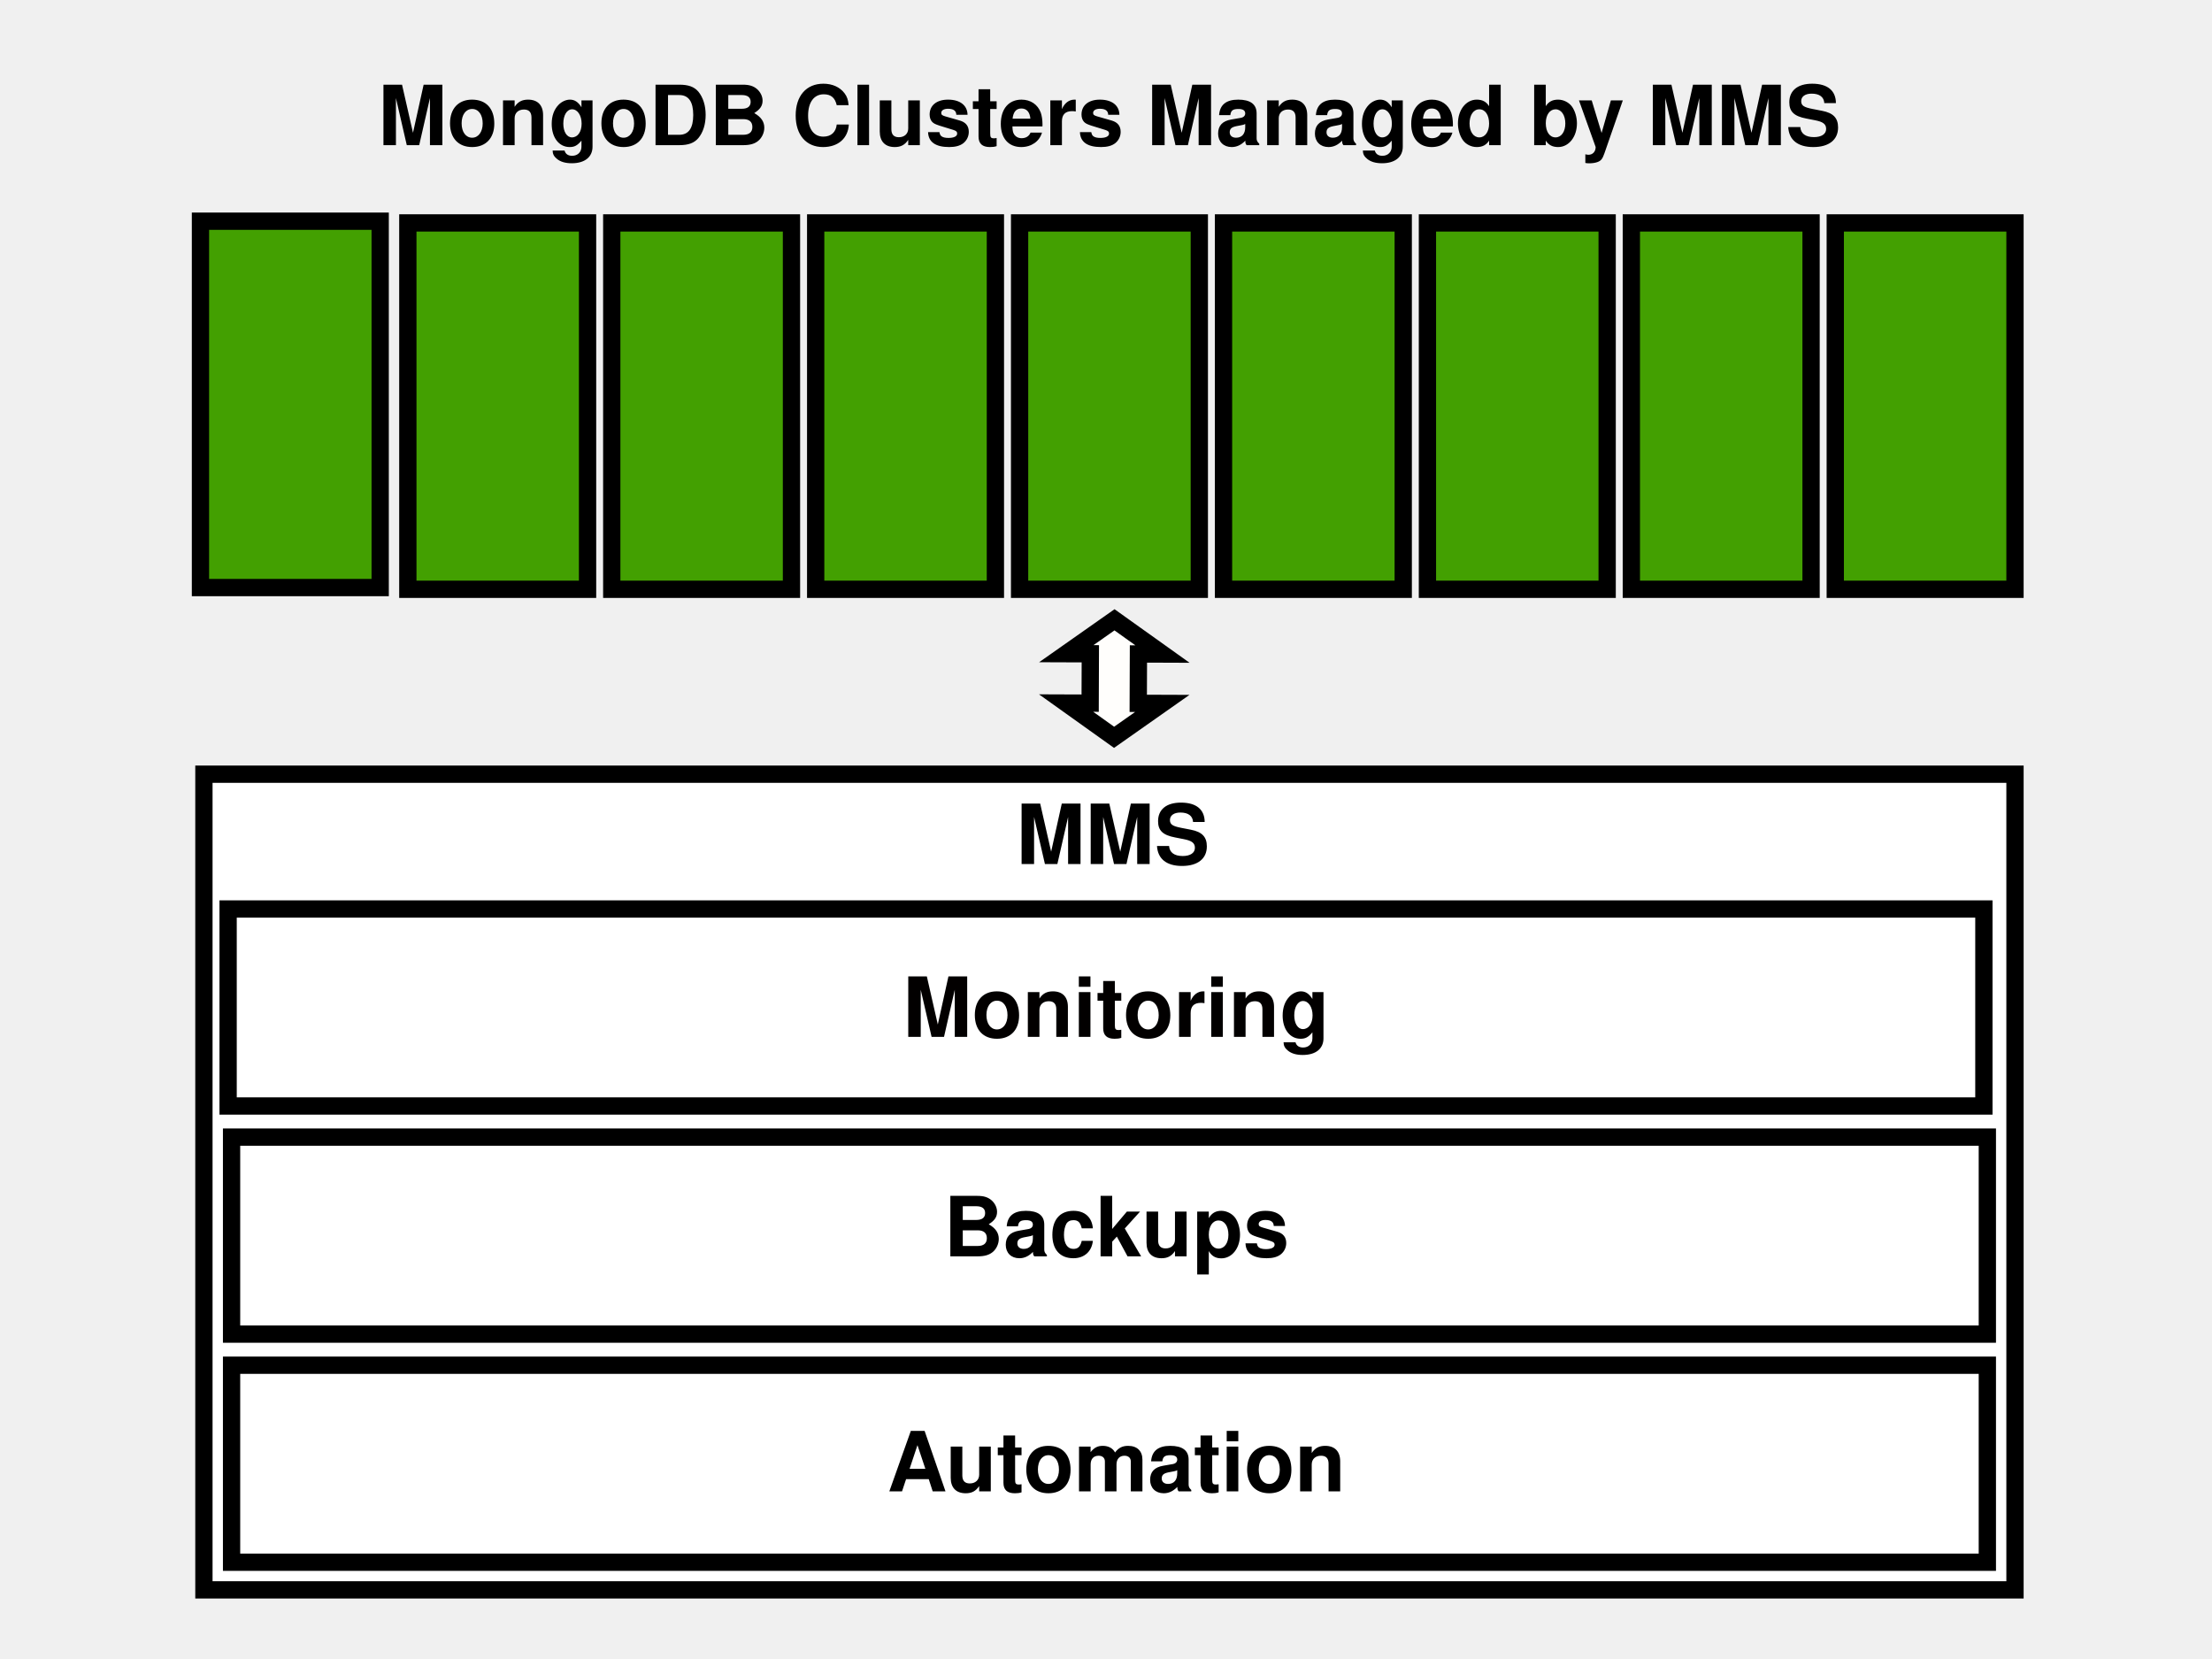
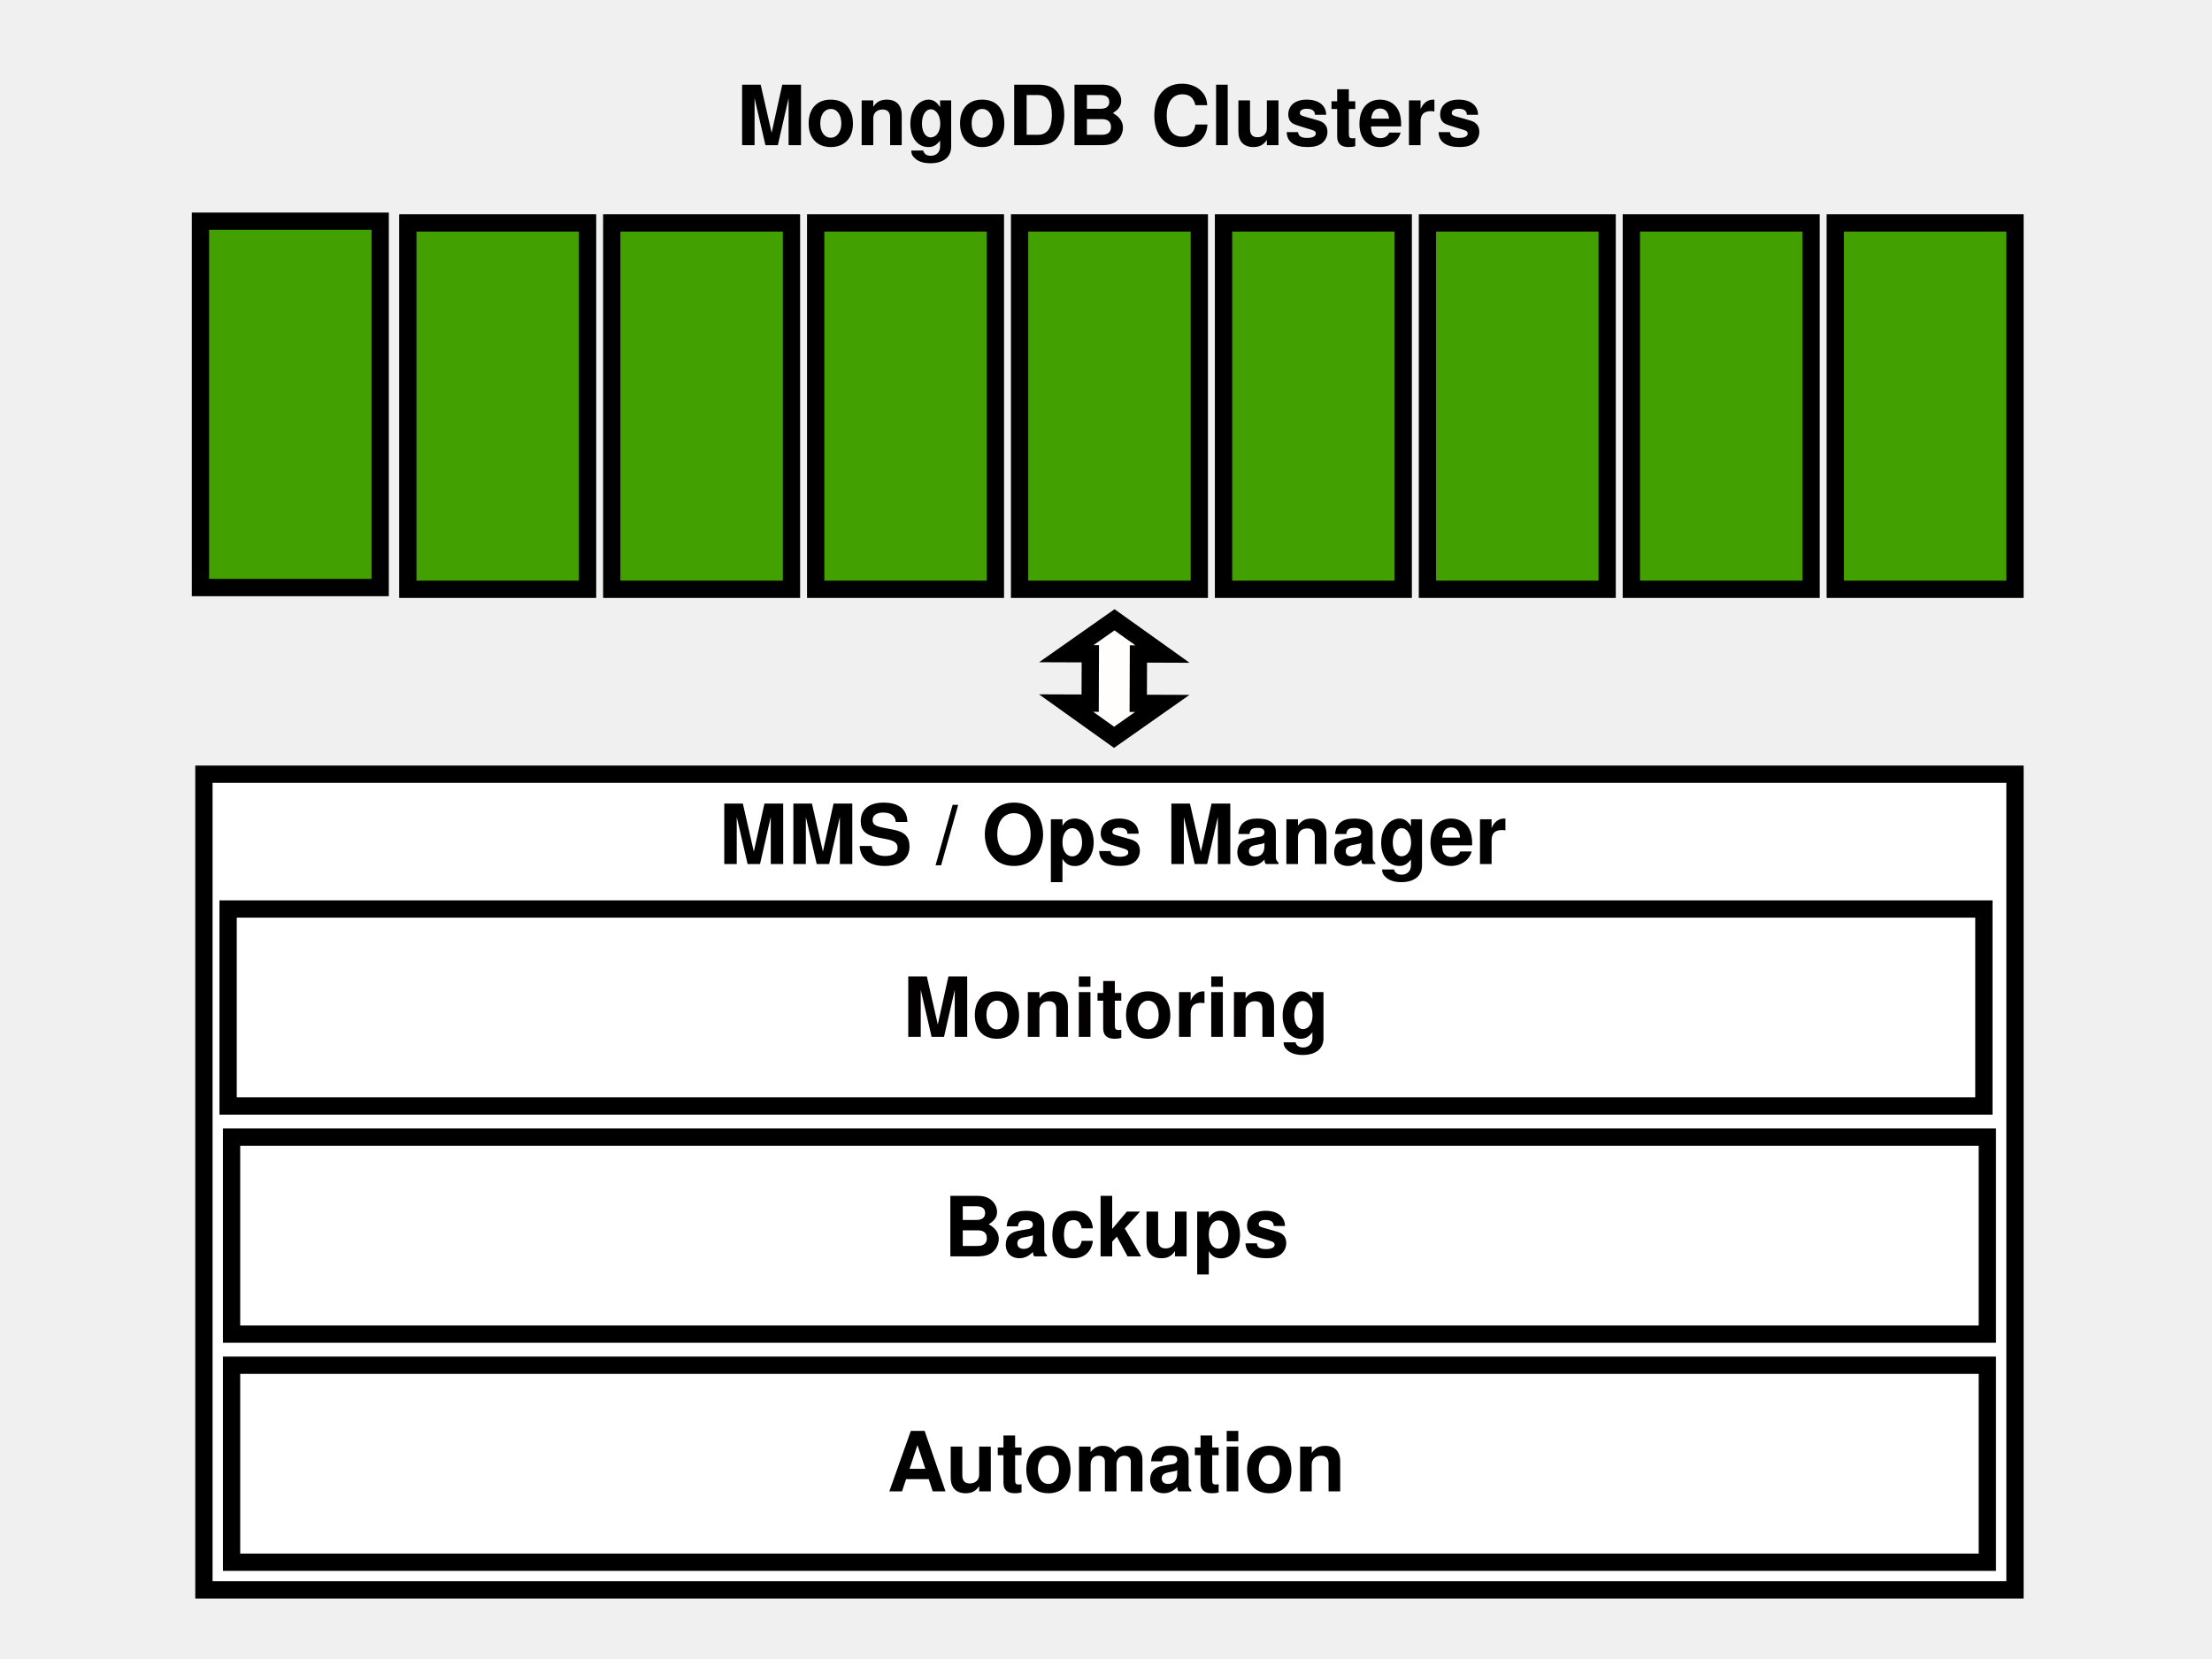
<svg xmlns="http://www.w3.org/2000/svg" width="640" height="480">
  <g>
-     <rect stroke="#000000" id="svg_3" height="236" width="524" y="224" x="59" stroke-linecap="null" stroke-linejoin="null" stroke-dasharray="null" stroke-width="5" fill="#ffffff" />
-     <rect id="svg_18" height="57" width="508" y="263" x="66" stroke-linecap="null" stroke-linejoin="null" stroke-dasharray="null" stroke-width="5" stroke="#000000" fill="#ffffff" />
-     <rect id="svg_17" height="57" width="508" y="329" x="67" stroke-linecap="null" stroke-linejoin="null" stroke-dasharray="null" stroke-width="5" stroke="#000000" fill="#ffffff" />
-     <text id="svg_22" font-weight="bold" xml:space="preserve" text-anchor="middle" font-family="Helvetica" font-size="24" y="363.5" x="323" stroke-linecap="null" stroke-linejoin="null" stroke-dasharray="null" stroke-width="0" stroke="#000000" fill="#000000">Backups</text>
-     <rect id="svg_19" height="57" width="508" y="395" x="67" stroke-linecap="null" stroke-linejoin="null" stroke-dasharray="null" stroke-width="5" stroke="#000000" fill="#ffffff" />
-     <rect id="svg_6" height="106" width="52" y="64" x="58" stroke-linecap="null" stroke-linejoin="null" stroke-dasharray="null" stroke-width="5" stroke="#000000" fill="#43a001" />
-     <rect id="svg_8" height="106" width="52" y="64.5" x="118" stroke-linecap="null" stroke-linejoin="null" stroke-dasharray="null" stroke-width="5" stroke="#000000" fill="#43a001" />
-     <rect id="svg_7" height="0" width="25" y="69" x="90" stroke-linecap="null" stroke-linejoin="null" stroke-dasharray="null" stroke-width="5" stroke="#000000" fill="#43a001" />
-     <rect id="svg_9" height="106" width="52" y="64.5" x="177" stroke-linecap="null" stroke-linejoin="null" stroke-dasharray="null" stroke-width="5" stroke="#000000" fill="#43a001" />
-     <rect id="svg_10" height="106" width="52" y="64.5" x="236" stroke-linecap="null" stroke-linejoin="null" stroke-dasharray="null" stroke-width="5" stroke="#000000" fill="#43a001" />
-     <rect id="svg_11" height="106" width="52" y="64.5" x="295" stroke-linecap="null" stroke-linejoin="null" stroke-dasharray="null" stroke-width="5" stroke="#000000" fill="#43a001" />
-     <rect id="svg_12" height="106" width="52" y="64.5" x="354" stroke-linecap="null" stroke-linejoin="null" stroke-dasharray="null" stroke-width="5" stroke="#000000" fill="#43a001" />
-     <rect id="svg_13" height="106" width="52" y="64.5" x="413" stroke-linecap="null" stroke-linejoin="null" stroke-dasharray="null" stroke-width="5" stroke="#000000" fill="#43a001" />
-     <rect id="svg_14" height="106" width="52" y="64.5" x="472" stroke-linecap="null" stroke-linejoin="null" stroke-dasharray="null" stroke-width="5" stroke="#000000" fill="#43a001" />
-     <rect id="svg_15" height="106" width="52" y="64.5" x="531" stroke-linecap="null" stroke-linejoin="null" stroke-dasharray="null" stroke-width="5" stroke="#000000" fill="#43a001" />
-     <text font-weight="bold" xml:space="preserve" text-anchor="middle" font-family="Helvetica" font-size="24" id="svg_16" y="42" x="321" stroke-linecap="null" stroke-linejoin="null" stroke-dasharray="null" stroke-width="0" stroke="#000000" fill="#000000">MongoDB Clusters Managed by MMS</text>
-     <text font-weight="bold" xml:space="preserve" text-anchor="middle" font-family="Helvetica" font-size="24" id="svg_20" y="250" x="322" stroke-linecap="null" stroke-linejoin="null" stroke-dasharray="null" stroke-width="0" stroke="#000000" fill="#000000">MMS</text>
-     <text font-weight="bold" xml:space="preserve" text-anchor="middle" font-family="Helvetica" font-size="24" id="svg_21" y="300" x="323" stroke-linecap="null" stroke-linejoin="null" stroke-dasharray="null" stroke-width="0" stroke="#000000" fill="#020000">Monitoring</text>
-     <text id="svg_23" font-weight="bold" xml:space="preserve" text-anchor="middle" font-family="Helvetica" font-size="24" y="431.5" x="323" stroke-linecap="null" stroke-linejoin="null" stroke-dasharray="null" stroke-width="0" stroke="#000000" fill="#000000">Automation</text>
-     <path stroke="#000000" transform="rotate(-89.79183 322.3996,196.3284) " id="svg_24" d="m305.4,196.328l9.858,-13.916l0,6.958l14.286,0l0,-6.958l9.857,13.916l-9.857,13.916l0,-6.958l-14.286,0l0,6.958l-9.858,-13.916z" stroke-linecap="null" stroke-linejoin="null" stroke-dasharray="null" stroke-width="5" fill="#fffefc" />
+     <rect fill="#ffffff" stroke-width="5" stroke-dasharray="null" stroke-linejoin="null" stroke-linecap="null" x="59" y="224" width="524" height="236" id="svg_3" stroke="#000000" />
+     <rect fill="#ffffff" stroke="#000000" stroke-width="5" stroke-dasharray="null" stroke-linejoin="null" stroke-linecap="null" x="66" y="263" width="508" height="57" id="svg_18" />
+     <rect fill="#ffffff" stroke="#000000" stroke-width="5" stroke-dasharray="null" stroke-linejoin="null" stroke-linecap="null" x="67" y="329" width="508" height="57" id="svg_17" />
+     <text fill="#000000" stroke="#000000" stroke-width="0" stroke-dasharray="null" stroke-linejoin="null" stroke-linecap="null" x="323" y="363.5" font-size="24" font-family="Helvetica" text-anchor="middle" xml:space="preserve" font-weight="bold" id="svg_22">Backups</text>
+     <rect fill="#ffffff" stroke="#000000" stroke-width="5" stroke-dasharray="null" stroke-linejoin="null" stroke-linecap="null" x="67" y="395" width="508" height="57" id="svg_19" />
+     <rect fill="#43a001" stroke="#000000" stroke-width="5" stroke-dasharray="null" stroke-linejoin="null" stroke-linecap="null" x="58" y="64" width="52" height="106" id="svg_6" />
+     <rect fill="#43a001" stroke="#000000" stroke-width="5" stroke-dasharray="null" stroke-linejoin="null" stroke-linecap="null" x="118" y="64.5" width="52" height="106" id="svg_8" />
+     <rect fill="#43a001" stroke="#000000" stroke-width="5" stroke-dasharray="null" stroke-linejoin="null" stroke-linecap="null" x="90" y="69" width="25" height="0" id="svg_7" />
+     <rect fill="#43a001" stroke="#000000" stroke-width="5" stroke-dasharray="null" stroke-linejoin="null" stroke-linecap="null" x="177" y="64.5" width="52" height="106" id="svg_9" />
+     <rect fill="#43a001" stroke="#000000" stroke-width="5" stroke-dasharray="null" stroke-linejoin="null" stroke-linecap="null" x="236" y="64.5" width="52" height="106" id="svg_10" />
+     <rect fill="#43a001" stroke="#000000" stroke-width="5" stroke-dasharray="null" stroke-linejoin="null" stroke-linecap="null" x="295" y="64.5" width="52" height="106" id="svg_11" />
+     <rect fill="#43a001" stroke="#000000" stroke-width="5" stroke-dasharray="null" stroke-linejoin="null" stroke-linecap="null" x="354" y="64.5" width="52" height="106" id="svg_12" />
+     <rect fill="#43a001" stroke="#000000" stroke-width="5" stroke-dasharray="null" stroke-linejoin="null" stroke-linecap="null" x="413" y="64.5" width="52" height="106" id="svg_13" />
+     <rect fill="#43a001" stroke="#000000" stroke-width="5" stroke-dasharray="null" stroke-linejoin="null" stroke-linecap="null" x="472" y="64.5" width="52" height="106" id="svg_14" />
+     <rect fill="#43a001" stroke="#000000" stroke-width="5" stroke-dasharray="null" stroke-linejoin="null" stroke-linecap="null" x="531" y="64.5" width="52" height="106" id="svg_15" />
+     <text style="cursor: move;" fill="#000000" stroke="#000000" stroke-width="0" stroke-dasharray="null" stroke-linejoin="null" stroke-linecap="null" x="321" y="42" id="svg_16" font-size="24" font-family="Helvetica" text-anchor="middle" xml:space="preserve" font-weight="bold">MongoDB Clusters</text>
+     <text style="cursor: move;" fill="#000000" stroke="#000000" stroke-width="0" stroke-dasharray="null" stroke-linejoin="null" stroke-linecap="null" x="322" y="250" id="svg_20" font-size="24" font-family="Helvetica" text-anchor="middle" xml:space="preserve" font-weight="bold">MMS / Ops Manager</text>
+     <text fill="#020000" stroke="#000000" stroke-width="0" stroke-dasharray="null" stroke-linejoin="null" stroke-linecap="null" x="323" y="300" id="svg_21" font-size="24" font-family="Helvetica" text-anchor="middle" xml:space="preserve" font-weight="bold">Monitoring</text>
+     <text fill="#000000" stroke="#000000" stroke-width="0" stroke-dasharray="null" stroke-linejoin="null" stroke-linecap="null" x="323" y="431.5" font-size="24" font-family="Helvetica" text-anchor="middle" xml:space="preserve" font-weight="bold" id="svg_23">Automation</text>
+     <path fill="#fffefc" stroke-width="5" stroke-dasharray="null" stroke-linejoin="null" stroke-linecap="null" d="m305.4,196.328l9.858,-13.916l0,6.958l14.286,0l0,-6.958l9.857,13.916l-9.857,13.916l0,-6.958l-14.286,0l0,6.958l-9.858,-13.916z" id="svg_24" transform="rotate(-89.79183 322.3996,196.3284) " stroke="#000000" />
  </g>
</svg>
